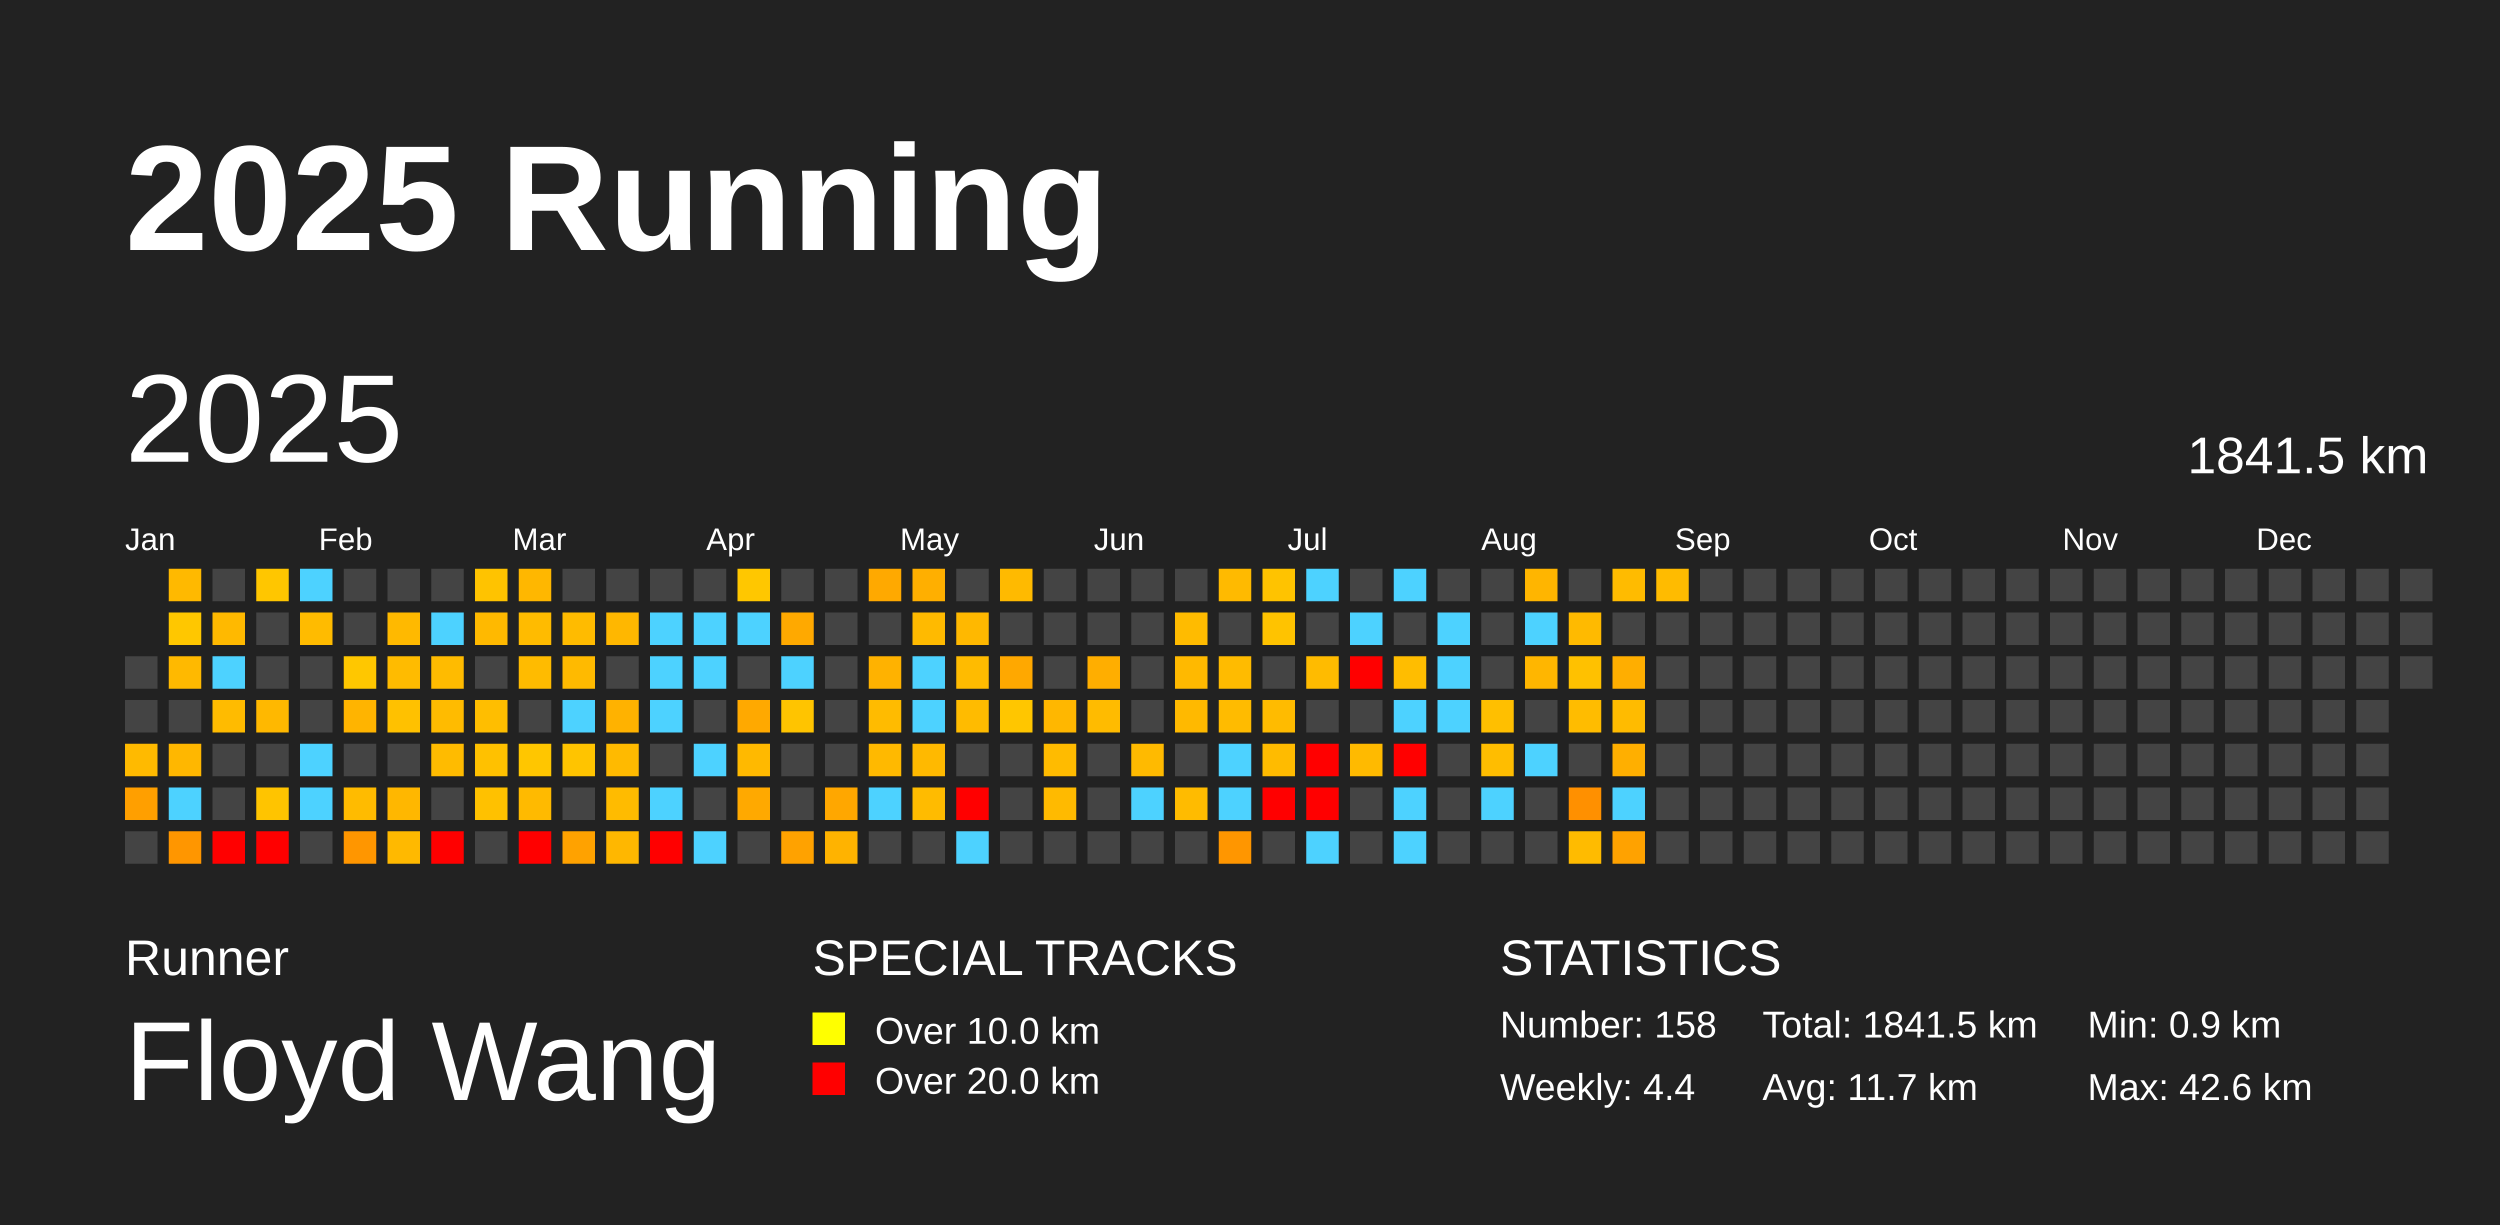
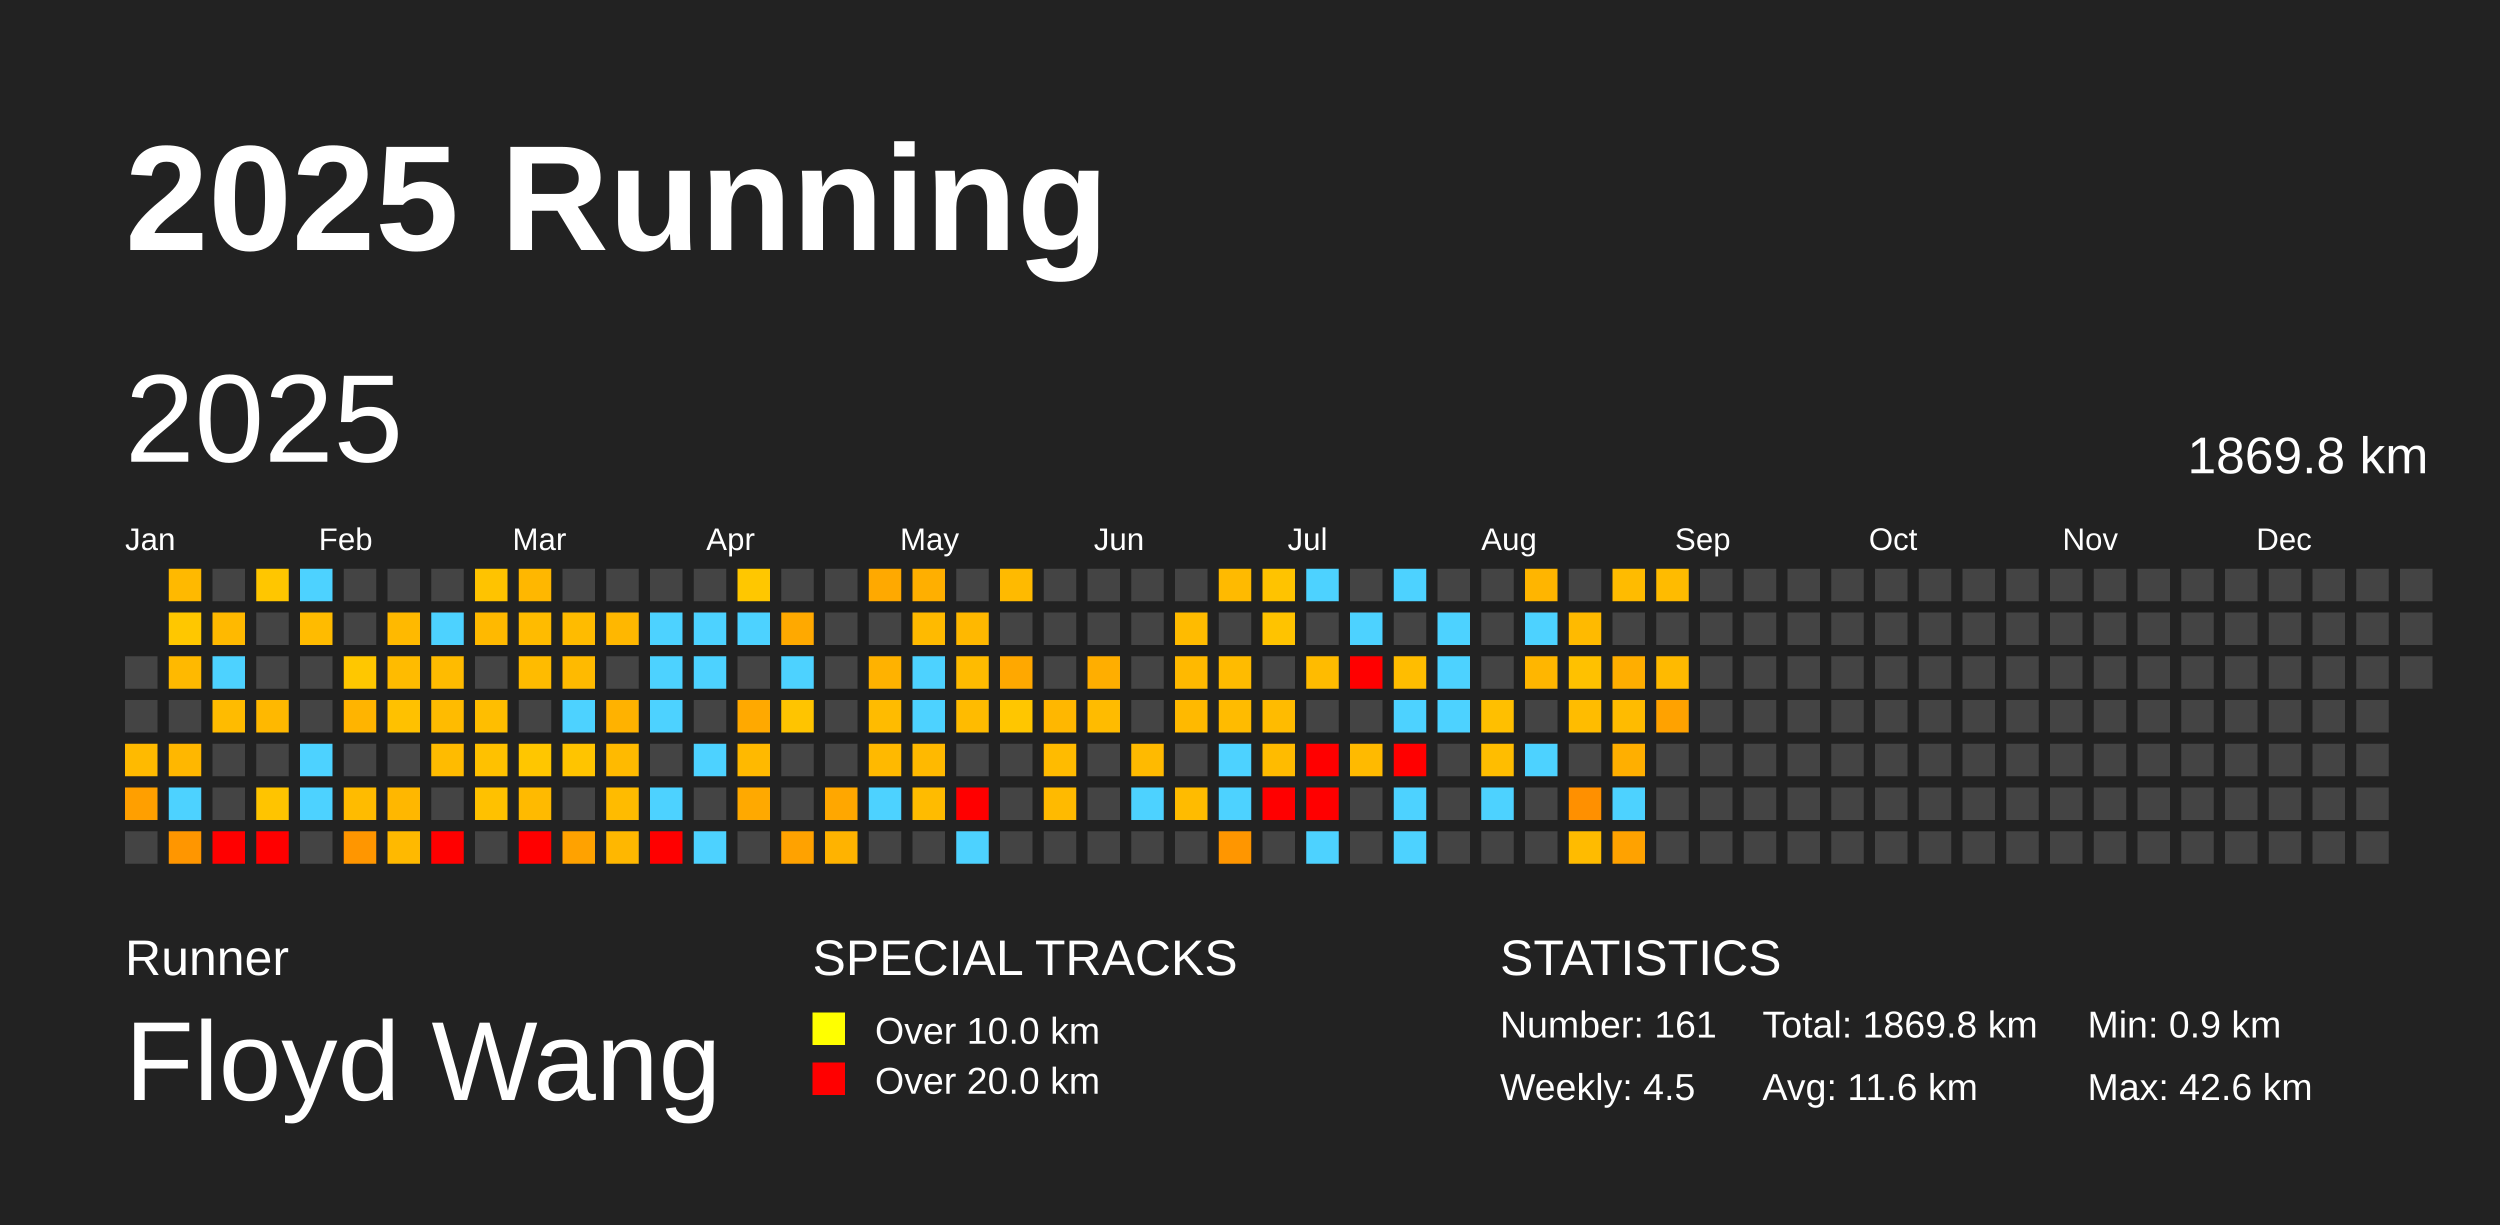
<svg xmlns="http://www.w3.org/2000/svg" baseProfile="full" height="98mm" version="1.1" viewBox="0,0,200,98" width="200mm">
  <defs />
  <rect fill="#222222" height="98" width="200" x="0" y="0" />
  <text fill="#FFFFFF" style="font-size:12px; font-family:Arial; font-weight:bold;" x="10" y="20">2025 Running</text>
  <text fill="#FFFFFF" style="font-size:4px; font-family:Arial" x="10" y="78">Runner</text>
  <text fill="#FFFFFF" style="font-size:9px; font-family:Arial" x="10" y="88">Floyd Wang</text>
  <text fill="#FFFFFF" style="font-size:4px; font-family:Arial" x="65" y="78">SPECIAL TRACKS</text>
  <rect fill="yellow" height="2.6" width="2.6" x="65" y="81" />
  <text fill="#FFFFFF" style="font-size:3px; font-family:Arial" x="70" y="83.5">Over 10.0 km</text>
  <rect fill="red" height="2.6" width="2.6" x="65" y="85" />
  <text fill="#FFFFFF" style="font-size:3px; font-family:Arial" x="70" y="87.5">Over 20.0 km</text>
  <text fill="#FFFFFF" style="font-size:4px; font-family:Arial" x="120" y="78">STATISTICS</text>
-   <text fill="#FFFFFF" style="font-size:3px; font-family:Arial" x="120" y="83">Number: 158</text>
-   <text fill="#FFFFFF" style="font-size:3px; font-family:Arial" x="120" y="88">Weekly: 4.4</text>
-   <text fill="#FFFFFF" style="font-size:3px; font-family:Arial" x="141" y="83">Total: 1841.5 km</text>
-   <text fill="#FFFFFF" style="font-size:3px; font-family:Arial" x="141" y="88">Avg: 11.7 km</text>
+   <text fill="#FFFFFF" style="font-size:3px; font-family:Arial" x="120" y="83">Number: 161</text>
+   <text fill="#FFFFFF" style="font-size:3px; font-family:Arial" x="120" y="88">Weekly: 4.5</text>
+   <text fill="#FFFFFF" style="font-size:3px; font-family:Arial" x="141" y="83">Total: 1869.8 km</text>
+   <text fill="#FFFFFF" style="font-size:3px; font-family:Arial" x="141" y="88">Avg: 11.6 km</text>
  <text fill="#FFFFFF" style="font-size:3px; font-family:Arial" x="167" y="83">Min: 0.9 km</text>
  <text fill="#FFFFFF" style="font-size:3px; font-family:Arial" x="167" y="88">Max: 42.6 km</text>
  <text dominant-baseline="hanging" fill="#FFFFFF" style="font-size:10.0px; font-family:Arial;" x="10" y="30">2025</text>
-   <text dominant-baseline="hanging" fill="#FFFFFF" style="font-size:4.125px; font-family:Arial;" x="175" y="35">1841.5 km</text>
+   <text dominant-baseline="hanging" fill="#FFFFFF" style="font-size:4.125px; font-family:Arial;" x="175" y="35">1869.8 km</text>
  <text fill="#FFFFFF" style="font-size:2.5px; font-family:Arial" x="10.0" y="44">Jan</text>
  <text fill="#FFFFFF" style="font-size:2.5px; font-family:Arial" x="25.5" y="44">Feb</text>
  <text fill="#FFFFFF" style="font-size:2.5px; font-family:Arial" x="41.0" y="44">Mar</text>
  <text fill="#FFFFFF" style="font-size:2.5px; font-family:Arial" x="56.5" y="44">Apr</text>
  <text fill="#FFFFFF" style="font-size:2.5px; font-family:Arial" x="72.0" y="44">May</text>
  <text fill="#FFFFFF" style="font-size:2.5px; font-family:Arial" x="87.5" y="44">Jun</text>
  <text fill="#FFFFFF" style="font-size:2.5px; font-family:Arial" x="103.0" y="44">Jul</text>
  <text fill="#FFFFFF" style="font-size:2.5px; font-family:Arial" x="118.5" y="44">Aug</text>
  <text fill="#FFFFFF" style="font-size:2.5px; font-family:Arial" x="134.0" y="44">Sep</text>
  <text fill="#FFFFFF" style="font-size:2.5px; font-family:Arial" x="149.5" y="44">Oct</text>
  <text fill="#FFFFFF" style="font-size:2.5px; font-family:Arial" x="165.0" y="44">Nov</text>
  <text fill="#FFFFFF" style="font-size:2.5px; font-family:Arial" x="180.5" y="44">Dec</text>
  <rect fill="#444444" height="2.6" width="2.6" x="10.0" y="52.5" />
  <rect fill="#444444" height="2.6" width="2.6" x="10.0" y="56.0" />
  <rect fill="#ffba00" height="2.6" width="2.6" x="10.0" y="59.5" />
  <rect fill="#ff9f00" height="2.6" width="2.6" x="10.0" y="63.0" />
  <rect fill="#444444" height="2.6" width="2.6" x="10.0" y="66.5" />
  <rect fill="#ffb900" height="2.6" width="2.6" x="13.5" y="45.5" />
  <rect fill="#ffc700" height="2.6" width="2.6" x="13.5" y="49.0" />
  <rect fill="#ffb900" height="2.6" width="2.6" x="13.5" y="52.5" />
  <rect fill="#444444" height="2.6" width="2.6" x="13.5" y="56.0" />
  <rect fill="#ffb700" height="2.6" width="2.6" x="13.5" y="59.5" />
  <rect fill="#4dd2ff" height="2.6" width="2.6" x="13.5" y="63.0" />
  <rect fill="#ff9600" height="2.6" width="2.6" x="13.5" y="66.5" />
  <rect fill="#444444" height="2.6" width="2.6" x="17.0" y="45.5" />
  <rect fill="#ffb900" height="2.6" width="2.6" x="17.0" y="49.0" />
  <rect fill="#4dd2ff" height="2.6" width="2.6" x="17.0" y="52.5" />
  <rect fill="#ffbb00" height="2.6" width="2.6" x="17.0" y="56.0" />
  <rect fill="#444444" height="2.6" width="2.6" x="17.0" y="59.5" />
  <rect fill="#444444" height="2.6" width="2.6" x="17.0" y="63.0" />
  <rect fill="red" height="2.6" width="2.6" x="17.0" y="66.5" />
  <rect fill="#ffc600" height="2.6" width="2.6" x="20.5" y="45.5" />
  <rect fill="#444444" height="2.6" width="2.6" x="20.5" y="49.0" />
  <rect fill="#444444" height="2.6" width="2.6" x="20.5" y="52.5" />
  <rect fill="#ffb800" height="2.6" width="2.6" x="20.5" y="56.0" />
  <rect fill="#444444" height="2.6" width="2.6" x="20.5" y="59.5" />
  <rect fill="#ffc400" height="2.6" width="2.6" x="20.5" y="63.0" />
  <rect fill="red" height="2.6" width="2.6" x="20.5" y="66.5" />
  <rect fill="#4dd2ff" height="2.6" width="2.6" x="24.0" y="45.5" />
  <rect fill="#ffbb00" height="2.6" width="2.6" x="24.0" y="49.0" />
  <rect fill="#444444" height="2.6" width="2.6" x="24.0" y="52.5" />
  <rect fill="#444444" height="2.6" width="2.6" x="24.0" y="56.0" />
  <rect fill="#4dd2ff" height="2.6" width="2.6" x="24.0" y="59.5" />
  <rect fill="#4dd2ff" height="2.6" width="2.6" x="24.0" y="63.0" />
  <rect fill="#444444" height="2.6" width="2.6" x="24.0" y="66.5" />
  <rect fill="#444444" height="2.6" width="2.6" x="27.5" y="45.5" />
  <rect fill="#444444" height="2.6" width="2.6" x="27.5" y="49.0" />
  <rect fill="#ffc700" height="2.6" width="2.6" x="27.5" y="52.5" />
  <rect fill="#ffb400" height="2.6" width="2.6" x="27.5" y="56.0" />
  <rect fill="#444444" height="2.6" width="2.6" x="27.5" y="59.5" />
  <rect fill="#ffbb00" height="2.6" width="2.6" x="27.5" y="63.0" />
  <rect fill="#ff9600" height="2.6" width="2.6" x="27.5" y="66.5" />
  <rect fill="#444444" height="2.6" width="2.6" x="31.0" y="45.5" />
  <rect fill="#ffb900" height="2.6" width="2.6" x="31.0" y="49.0" />
  <rect fill="#ffbb00" height="2.6" width="2.6" x="31.0" y="52.5" />
  <rect fill="#ffc100" height="2.6" width="2.6" x="31.0" y="56.0" />
  <rect fill="#444444" height="2.6" width="2.6" x="31.0" y="59.5" />
  <rect fill="#ffb700" height="2.6" width="2.6" x="31.0" y="63.0" />
  <rect fill="#ffb900" height="2.6" width="2.6" x="31.0" y="66.5" />
  <rect fill="#444444" height="2.6" width="2.6" x="34.5" y="45.5" />
  <rect fill="#4dd2ff" height="2.6" width="2.6" x="34.5" y="49.0" />
  <rect fill="#ffbb00" height="2.6" width="2.6" x="34.5" y="52.5" />
  <rect fill="#ffbb00" height="2.6" width="2.6" x="34.5" y="56.0" />
  <rect fill="#ffbb00" height="2.6" width="2.6" x="34.5" y="59.5" />
  <rect fill="#444444" height="2.6" width="2.6" x="34.5" y="63.0" />
  <rect fill="red" height="2.6" width="2.6" x="34.5" y="66.5" />
  <rect fill="#ffc300" height="2.6" width="2.6" x="38.0" y="45.5" />
  <rect fill="#ffb900" height="2.6" width="2.6" x="38.0" y="49.0" />
  <rect fill="#444444" height="2.6" width="2.6" x="38.0" y="52.5" />
  <rect fill="#ffbe00" height="2.6" width="2.6" x="38.0" y="56.0" />
  <rect fill="#ffc100" height="2.6" width="2.6" x="38.0" y="59.5" />
  <rect fill="#ffc100" height="2.6" width="2.6" x="38.0" y="63.0" />
  <rect fill="#444444" height="2.6" width="2.6" x="38.0" y="66.5" />
  <rect fill="#ffb700" height="2.6" width="2.6" x="41.5" y="45.5" />
  <rect fill="#ffbb00" height="2.6" width="2.6" x="41.5" y="49.0" />
  <rect fill="#ffbb00" height="2.6" width="2.6" x="41.5" y="52.5" />
  <rect fill="#444444" height="2.6" width="2.6" x="41.5" y="56.0" />
  <rect fill="#ffc600" height="2.6" width="2.6" x="41.5" y="59.5" />
  <rect fill="#ffba00" height="2.6" width="2.6" x="41.5" y="63.0" />
  <rect fill="red" height="2.6" width="2.6" x="41.5" y="66.5" />
  <rect fill="#444444" height="2.6" width="2.6" x="45.0" y="45.5" />
  <rect fill="#ffbb00" height="2.6" width="2.6" x="45.0" y="49.0" />
  <rect fill="#ffba00" height="2.6" width="2.6" x="45.0" y="52.5" />
  <rect fill="#4dd2ff" height="2.6" width="2.6" x="45.0" y="56.0" />
  <rect fill="#ffc400" height="2.6" width="2.6" x="45.0" y="59.5" />
  <rect fill="#444444" height="2.6" width="2.6" x="45.0" y="63.0" />
  <rect fill="#ffa200" height="2.6" width="2.6" x="45.0" y="66.5" />
  <rect fill="#444444" height="2.6" width="2.6" x="48.5" y="45.5" />
  <rect fill="#ffb700" height="2.6" width="2.6" x="48.5" y="49.0" />
  <rect fill="#444444" height="2.6" width="2.6" x="48.5" y="52.5" />
  <rect fill="#ffb200" height="2.6" width="2.6" x="48.5" y="56.0" />
  <rect fill="#ffba00" height="2.6" width="2.6" x="48.5" y="59.5" />
  <rect fill="#ffbb00" height="2.6" width="2.6" x="48.5" y="63.0" />
  <rect fill="#ffb700" height="2.6" width="2.6" x="48.5" y="66.5" />
  <rect fill="#444444" height="2.6" width="2.6" x="52.0" y="45.5" />
  <rect fill="#4dd2ff" height="2.6" width="2.6" x="52.0" y="49.0" />
  <rect fill="#4dd2ff" height="2.6" width="2.6" x="52.0" y="52.5" />
  <rect fill="#4dd2ff" height="2.6" width="2.6" x="52.0" y="56.0" />
  <rect fill="#444444" height="2.6" width="2.6" x="52.0" y="59.5" />
  <rect fill="#4dd2ff" height="2.6" width="2.6" x="52.0" y="63.0" />
  <rect fill="red" height="2.6" width="2.6" x="52.0" y="66.5" />
  <rect fill="#444444" height="2.6" width="2.6" x="55.5" y="45.5" />
  <rect fill="#4dd2ff" height="2.6" width="2.6" x="55.5" y="49.0" />
  <rect fill="#4dd2ff" height="2.6" width="2.6" x="55.5" y="52.5" />
  <rect fill="#444444" height="2.6" width="2.6" x="55.5" y="56.0" />
  <rect fill="#4dd2ff" height="2.6" width="2.6" x="55.5" y="59.5" />
  <rect fill="#444444" height="2.6" width="2.6" x="55.5" y="63.0" />
  <rect fill="#4dd2ff" height="2.6" width="2.6" x="55.5" y="66.5" />
  <rect fill="#ffc700" height="2.6" width="2.6" x="59.0" y="45.5" />
  <rect fill="#4dd2ff" height="2.6" width="2.6" x="59.0" y="49.0" />
  <rect fill="#444444" height="2.6" width="2.6" x="59.0" y="52.5" />
  <rect fill="#ffa900" height="2.6" width="2.6" x="59.0" y="56.0" />
  <rect fill="#ffb900" height="2.6" width="2.6" x="59.0" y="59.5" />
  <rect fill="#ffa900" height="2.6" width="2.6" x="59.0" y="63.0" />
  <rect fill="#444444" height="2.6" width="2.6" x="59.0" y="66.5" />
  <rect fill="#444444" height="2.6" width="2.6" x="62.5" y="45.5" />
  <rect fill="#ffa900" height="2.6" width="2.6" x="62.5" y="49.0" />
  <rect fill="#4dd2ff" height="2.6" width="2.6" x="62.5" y="52.5" />
  <rect fill="#ffc400" height="2.6" width="2.6" x="62.5" y="56.0" />
  <rect fill="#444444" height="2.6" width="2.6" x="62.5" y="59.5" />
  <rect fill="#444444" height="2.6" width="2.6" x="62.5" y="63.0" />
  <rect fill="#ffa200" height="2.6" width="2.6" x="62.5" y="66.5" />
  <rect fill="#444444" height="2.6" width="2.6" x="66.0" y="45.5" />
  <rect fill="#444444" height="2.6" width="2.6" x="66.0" y="49.0" />
  <rect fill="#444444" height="2.6" width="2.6" x="66.0" y="52.5" />
  <rect fill="#444444" height="2.6" width="2.6" x="66.0" y="56.0" />
  <rect fill="#444444" height="2.6" width="2.6" x="66.0" y="59.5" />
  <rect fill="#ffa700" height="2.6" width="2.6" x="66.0" y="63.0" />
  <rect fill="#ffb300" height="2.6" width="2.6" x="66.0" y="66.5" />
  <rect fill="#ffa900" height="2.6" width="2.6" x="69.5" y="45.5" />
  <rect fill="#444444" height="2.6" width="2.6" x="69.5" y="49.0" />
  <rect fill="#ffb200" height="2.6" width="2.6" x="69.5" y="52.5" />
  <rect fill="#ffbb00" height="2.6" width="2.6" x="69.5" y="56.0" />
  <rect fill="#ffb900" height="2.6" width="2.6" x="69.5" y="59.5" />
  <rect fill="#4dd2ff" height="2.6" width="2.6" x="69.5" y="63.0" />
  <rect fill="#444444" height="2.6" width="2.6" x="69.5" y="66.5" />
  <rect fill="#ffaf00" height="2.6" width="2.6" x="73.0" y="45.5" />
  <rect fill="#ffba00" height="2.6" width="2.6" x="73.0" y="49.0" />
  <rect fill="#4dd2ff" height="2.6" width="2.6" x="73.0" y="52.5" />
  <rect fill="#4dd2ff" height="2.6" width="2.6" x="73.0" y="56.0" />
  <rect fill="#ffb900" height="2.6" width="2.6" x="73.0" y="59.5" />
  <rect fill="#ffbb00" height="2.6" width="2.6" x="73.0" y="63.0" />
  <rect fill="#444444" height="2.6" width="2.6" x="73.0" y="66.5" />
  <rect fill="#444444" height="2.6" width="2.6" x="76.5" y="45.5" />
  <rect fill="#ffb800" height="2.6" width="2.6" x="76.5" y="49.0" />
  <rect fill="#ffbb00" height="2.6" width="2.6" x="76.5" y="52.5" />
  <rect fill="#ffbb00" height="2.6" width="2.6" x="76.5" y="56.0" />
  <rect fill="#444444" height="2.6" width="2.6" x="76.5" y="59.5" />
  <rect fill="red" height="2.6" width="2.6" x="76.5" y="63.0" />
  <rect fill="#4dd2ff" height="2.6" width="2.6" x="76.5" y="66.5" />
  <rect fill="#ffba00" height="2.6" width="2.6" x="80.0" y="45.5" />
  <rect fill="#444444" height="2.6" width="2.6" x="80.0" y="49.0" />
  <rect fill="#ffa800" height="2.6" width="2.6" x="80.0" y="52.5" />
  <rect fill="#ffc600" height="2.6" width="2.6" x="80.0" y="56.0" />
  <rect fill="#444444" height="2.6" width="2.6" x="80.0" y="59.5" />
  <rect fill="#444444" height="2.6" width="2.6" x="80.0" y="63.0" />
  <rect fill="#444444" height="2.6" width="2.6" x="80.0" y="66.5" />
  <rect fill="#444444" height="2.6" width="2.6" x="83.5" y="45.5" />
  <rect fill="#444444" height="2.6" width="2.6" x="83.5" y="49.0" />
  <rect fill="#444444" height="2.6" width="2.6" x="83.5" y="52.5" />
  <rect fill="#ffb700" height="2.6" width="2.6" x="83.5" y="56.0" />
  <rect fill="#ffbb00" height="2.6" width="2.6" x="83.5" y="59.5" />
  <rect fill="#ffba00" height="2.6" width="2.6" x="83.5" y="63.0" />
  <rect fill="#444444" height="2.6" width="2.6" x="83.5" y="66.5" />
  <rect fill="#444444" height="2.6" width="2.6" x="87.0" y="45.5" />
  <rect fill="#444444" height="2.6" width="2.6" x="87.0" y="49.0" />
  <rect fill="#ffae00" height="2.6" width="2.6" x="87.0" y="52.5" />
  <rect fill="#ffbb00" height="2.6" width="2.6" x="87.0" y="56.0" />
  <rect fill="#444444" height="2.6" width="2.6" x="87.0" y="59.5" />
  <rect fill="#444444" height="2.6" width="2.6" x="87.0" y="63.0" />
  <rect fill="#444444" height="2.6" width="2.6" x="87.0" y="66.5" />
  <rect fill="#444444" height="2.6" width="2.6" x="90.5" y="45.5" />
  <rect fill="#444444" height="2.6" width="2.6" x="90.5" y="49.0" />
  <rect fill="#444444" height="2.6" width="2.6" x="90.5" y="52.5" />
  <rect fill="#444444" height="2.6" width="2.6" x="90.5" y="56.0" />
  <rect fill="#ffba00" height="2.6" width="2.6" x="90.5" y="59.5" />
  <rect fill="#4dd2ff" height="2.6" width="2.6" x="90.5" y="63.0" />
  <rect fill="#444444" height="2.6" width="2.6" x="90.5" y="66.5" />
  <rect fill="#444444" height="2.6" width="2.6" x="94.0" y="45.5" />
  <rect fill="#ffbb00" height="2.6" width="2.6" x="94.0" y="49.0" />
  <rect fill="#ffb900" height="2.6" width="2.6" x="94.0" y="52.5" />
  <rect fill="#ffb900" height="2.6" width="2.6" x="94.0" y="56.0" />
  <rect fill="#444444" height="2.6" width="2.6" x="94.0" y="59.5" />
  <rect fill="#ffbb00" height="2.6" width="2.6" x="94.0" y="63.0" />
  <rect fill="#444444" height="2.6" width="2.6" x="94.0" y="66.5" />
  <rect fill="#ffba00" height="2.6" width="2.6" x="97.5" y="45.5" />
  <rect fill="#444444" height="2.6" width="2.6" x="97.5" y="49.0" />
  <rect fill="#ffbb00" height="2.6" width="2.6" x="97.5" y="52.5" />
  <rect fill="#ffbb00" height="2.6" width="2.6" x="97.5" y="56.0" />
  <rect fill="#4dd2ff" height="2.6" width="2.6" x="97.5" y="59.5" />
  <rect fill="#4dd2ff" height="2.6" width="2.6" x="97.5" y="63.0" />
  <rect fill="#ff9600" height="2.6" width="2.6" x="97.5" y="66.5" />
  <rect fill="#ffc300" height="2.6" width="2.6" x="101.0" y="45.5" />
  <rect fill="#ffc300" height="2.6" width="2.6" x="101.0" y="49.0" />
  <rect fill="#444444" height="2.6" width="2.6" x="101.0" y="52.5" />
  <rect fill="#ffbb00" height="2.6" width="2.6" x="101.0" y="56.0" />
  <rect fill="#ffbb00" height="2.6" width="2.6" x="101.0" y="59.5" />
  <rect fill="red" height="2.6" width="2.6" x="101.0" y="63.0" />
  <rect fill="#444444" height="2.6" width="2.6" x="101.0" y="66.5" />
  <rect fill="#4dd2ff" height="2.6" width="2.6" x="104.5" y="45.5" />
  <rect fill="#444444" height="2.6" width="2.6" x="104.5" y="49.0" />
  <rect fill="#ffbb00" height="2.6" width="2.6" x="104.5" y="52.5" />
  <rect fill="#444444" height="2.6" width="2.6" x="104.5" y="56.0" />
  <rect fill="red" height="2.6" width="2.6" x="104.5" y="59.5" />
  <rect fill="red" height="2.6" width="2.6" x="104.5" y="63.0" />
  <rect fill="#4dd2ff" height="2.6" width="2.6" x="104.5" y="66.5" />
  <rect fill="#444444" height="2.6" width="2.6" x="108.0" y="45.5" />
  <rect fill="#4dd2ff" height="2.6" width="2.6" x="108.0" y="49.0" />
  <rect fill="red" height="2.6" width="2.6" x="108.0" y="52.5" />
  <rect fill="#444444" height="2.6" width="2.6" x="108.0" y="56.0" />
  <rect fill="#ffba00" height="2.6" width="2.6" x="108.0" y="59.5" />
  <rect fill="#444444" height="2.6" width="2.6" x="108.0" y="63.0" />
  <rect fill="#444444" height="2.6" width="2.6" x="108.0" y="66.5" />
  <rect fill="#4dd2ff" height="2.6" width="2.6" x="111.5" y="45.5" />
  <rect fill="#444444" height="2.6" width="2.6" x="111.5" y="49.0" />
  <rect fill="#ffbd00" height="2.6" width="2.6" x="111.5" y="52.5" />
  <rect fill="#4dd2ff" height="2.6" width="2.6" x="111.5" y="56.0" />
  <rect fill="red" height="2.6" width="2.6" x="111.5" y="59.5" />
  <rect fill="#4dd2ff" height="2.6" width="2.6" x="111.5" y="63.0" />
  <rect fill="#4dd2ff" height="2.6" width="2.6" x="111.5" y="66.5" />
  <rect fill="#444444" height="2.6" width="2.6" x="115.0" y="45.5" />
  <rect fill="#4dd2ff" height="2.6" width="2.6" x="115.0" y="49.0" />
  <rect fill="#4dd2ff" height="2.6" width="2.6" x="115.0" y="52.5" />
  <rect fill="#4dd2ff" height="2.6" width="2.6" x="115.0" y="56.0" />
  <rect fill="#444444" height="2.6" width="2.6" x="115.0" y="59.5" />
  <rect fill="#444444" height="2.6" width="2.6" x="115.0" y="63.0" />
  <rect fill="#444444" height="2.6" width="2.6" x="115.0" y="66.5" />
  <rect fill="#444444" height="2.6" width="2.6" x="118.5" y="45.5" />
  <rect fill="#444444" height="2.6" width="2.6" x="118.5" y="49.0" />
  <rect fill="#444444" height="2.6" width="2.6" x="118.5" y="52.5" />
  <rect fill="#ffbf00" height="2.6" width="2.6" x="118.5" y="56.0" />
  <rect fill="#ffbd00" height="2.6" width="2.6" x="118.5" y="59.5" />
  <rect fill="#4dd2ff" height="2.6" width="2.6" x="118.5" y="63.0" />
  <rect fill="#444444" height="2.6" width="2.6" x="118.5" y="66.5" />
  <rect fill="#ffb500" height="2.6" width="2.6" x="122.0" y="45.5" />
  <rect fill="#4dd2ff" height="2.6" width="2.6" x="122.0" y="49.0" />
  <rect fill="#ffb600" height="2.6" width="2.6" x="122.0" y="52.5" />
  <rect fill="#444444" height="2.6" width="2.6" x="122.0" y="56.0" />
  <rect fill="#4dd2ff" height="2.6" width="2.6" x="122.0" y="59.5" />
  <rect fill="#444444" height="2.6" width="2.6" x="122.0" y="63.0" />
  <rect fill="#444444" height="2.6" width="2.6" x="122.0" y="66.5" />
  <rect fill="#444444" height="2.6" width="2.6" x="125.5" y="45.5" />
  <rect fill="#ffba00" height="2.6" width="2.6" x="125.5" y="49.0" />
  <rect fill="#ffc100" height="2.6" width="2.6" x="125.5" y="52.5" />
  <rect fill="#ffbc00" height="2.6" width="2.6" x="125.5" y="56.0" />
  <rect fill="#444444" height="2.6" width="2.6" x="125.5" y="59.5" />
  <rect fill="#ff9000" height="2.6" width="2.6" x="125.5" y="63.0" />
  <rect fill="#ffbb00" height="2.6" width="2.6" x="125.5" y="66.5" />
  <rect fill="#ffbb00" height="2.6" width="2.6" x="129.0" y="45.5" />
  <rect fill="#444444" height="2.6" width="2.6" x="129.0" y="49.0" />
  <rect fill="#ffae00" height="2.6" width="2.6" x="129.0" y="52.5" />
  <rect fill="#ffbb00" height="2.6" width="2.6" x="129.0" y="56.0" />
  <rect fill="#ffaf00" height="2.6" width="2.6" x="129.0" y="59.5" />
  <rect fill="#4dd2ff" height="2.6" width="2.6" x="129.0" y="63.0" />
  <rect fill="#ffa200" height="2.6" width="2.6" x="129.0" y="66.5" />
  <rect fill="#ffbb00" height="2.6" width="2.6" x="132.5" y="45.5" />
  <rect fill="#444444" height="2.6" width="2.6" x="132.5" y="49.0" />
-   <rect fill="#444444" height="2.6" width="2.6" x="132.5" y="52.5" />
-   <rect fill="#444444" height="2.6" width="2.6" x="132.5" y="56.0" />
+   <rect fill="#ffba00" height="2.6" width="2.6" x="132.5" y="52.5" />
+   <rect fill="#ffa200" height="2.6" width="2.6" x="132.5" y="56.0" />
  <rect fill="#444444" height="2.6" width="2.6" x="132.5" y="59.5" />
  <rect fill="#444444" height="2.6" width="2.6" x="132.5" y="63.0" />
  <rect fill="#444444" height="2.6" width="2.6" x="132.5" y="66.5" />
  <rect fill="#444444" height="2.6" width="2.6" x="136.0" y="45.5" />
  <rect fill="#444444" height="2.6" width="2.6" x="136.0" y="49.0" />
  <rect fill="#444444" height="2.6" width="2.6" x="136.0" y="52.5" />
  <rect fill="#444444" height="2.6" width="2.6" x="136.0" y="56.0" />
  <rect fill="#444444" height="2.6" width="2.6" x="136.0" y="59.5" />
  <rect fill="#444444" height="2.6" width="2.6" x="136.0" y="63.0" />
  <rect fill="#444444" height="2.6" width="2.6" x="136.0" y="66.5" />
  <rect fill="#444444" height="2.6" width="2.6" x="139.5" y="45.5" />
  <rect fill="#444444" height="2.6" width="2.6" x="139.5" y="49.0" />
  <rect fill="#444444" height="2.6" width="2.6" x="139.5" y="52.5" />
  <rect fill="#444444" height="2.6" width="2.6" x="139.5" y="56.0" />
  <rect fill="#444444" height="2.6" width="2.6" x="139.5" y="59.5" />
  <rect fill="#444444" height="2.6" width="2.6" x="139.5" y="63.0" />
  <rect fill="#444444" height="2.6" width="2.6" x="139.5" y="66.5" />
  <rect fill="#444444" height="2.6" width="2.6" x="143.0" y="45.5" />
  <rect fill="#444444" height="2.6" width="2.6" x="143.0" y="49.0" />
  <rect fill="#444444" height="2.6" width="2.6" x="143.0" y="52.5" />
  <rect fill="#444444" height="2.6" width="2.6" x="143.0" y="56.0" />
  <rect fill="#444444" height="2.6" width="2.6" x="143.0" y="59.5" />
  <rect fill="#444444" height="2.6" width="2.6" x="143.0" y="63.0" />
  <rect fill="#444444" height="2.6" width="2.6" x="143.0" y="66.5" />
  <rect fill="#444444" height="2.6" width="2.6" x="146.5" y="45.5" />
  <rect fill="#444444" height="2.6" width="2.6" x="146.5" y="49.0" />
  <rect fill="#444444" height="2.6" width="2.6" x="146.5" y="52.5" />
  <rect fill="#444444" height="2.6" width="2.6" x="146.5" y="56.0" />
  <rect fill="#444444" height="2.6" width="2.6" x="146.5" y="59.5" />
  <rect fill="#444444" height="2.6" width="2.6" x="146.5" y="63.0" />
  <rect fill="#444444" height="2.6" width="2.6" x="146.5" y="66.5" />
  <rect fill="#444444" height="2.6" width="2.6" x="150.0" y="45.5" />
  <rect fill="#444444" height="2.6" width="2.6" x="150.0" y="49.0" />
  <rect fill="#444444" height="2.6" width="2.6" x="150.0" y="52.5" />
  <rect fill="#444444" height="2.6" width="2.6" x="150.0" y="56.0" />
  <rect fill="#444444" height="2.6" width="2.6" x="150.0" y="59.5" />
  <rect fill="#444444" height="2.6" width="2.6" x="150.0" y="63.0" />
  <rect fill="#444444" height="2.6" width="2.6" x="150.0" y="66.5" />
  <rect fill="#444444" height="2.6" width="2.6" x="153.5" y="45.5" />
  <rect fill="#444444" height="2.6" width="2.6" x="153.5" y="49.0" />
  <rect fill="#444444" height="2.6" width="2.6" x="153.5" y="52.5" />
  <rect fill="#444444" height="2.6" width="2.6" x="153.5" y="56.0" />
  <rect fill="#444444" height="2.6" width="2.6" x="153.5" y="59.5" />
  <rect fill="#444444" height="2.6" width="2.6" x="153.5" y="63.0" />
  <rect fill="#444444" height="2.6" width="2.6" x="153.5" y="66.5" />
  <rect fill="#444444" height="2.6" width="2.6" x="157.0" y="45.5" />
  <rect fill="#444444" height="2.6" width="2.6" x="157.0" y="49.0" />
  <rect fill="#444444" height="2.6" width="2.6" x="157.0" y="52.5" />
  <rect fill="#444444" height="2.6" width="2.6" x="157.0" y="56.0" />
  <rect fill="#444444" height="2.6" width="2.6" x="157.0" y="59.5" />
  <rect fill="#444444" height="2.6" width="2.6" x="157.0" y="63.0" />
  <rect fill="#444444" height="2.6" width="2.6" x="157.0" y="66.5" />
  <rect fill="#444444" height="2.6" width="2.6" x="160.5" y="45.5" />
  <rect fill="#444444" height="2.6" width="2.6" x="160.5" y="49.0" />
  <rect fill="#444444" height="2.6" width="2.6" x="160.5" y="52.5" />
  <rect fill="#444444" height="2.6" width="2.6" x="160.5" y="56.0" />
  <rect fill="#444444" height="2.6" width="2.6" x="160.5" y="59.5" />
  <rect fill="#444444" height="2.6" width="2.6" x="160.5" y="63.0" />
  <rect fill="#444444" height="2.6" width="2.6" x="160.5" y="66.5" />
  <rect fill="#444444" height="2.6" width="2.6" x="164.0" y="45.5" />
  <rect fill="#444444" height="2.6" width="2.6" x="164.0" y="49.0" />
  <rect fill="#444444" height="2.6" width="2.6" x="164.0" y="52.5" />
  <rect fill="#444444" height="2.6" width="2.6" x="164.0" y="56.0" />
  <rect fill="#444444" height="2.6" width="2.6" x="164.0" y="59.5" />
  <rect fill="#444444" height="2.6" width="2.6" x="164.0" y="63.0" />
  <rect fill="#444444" height="2.6" width="2.6" x="164.0" y="66.5" />
  <rect fill="#444444" height="2.6" width="2.6" x="167.5" y="45.5" />
  <rect fill="#444444" height="2.6" width="2.6" x="167.5" y="49.0" />
  <rect fill="#444444" height="2.6" width="2.6" x="167.5" y="52.5" />
  <rect fill="#444444" height="2.6" width="2.6" x="167.5" y="56.0" />
  <rect fill="#444444" height="2.6" width="2.6" x="167.5" y="59.5" />
  <rect fill="#444444" height="2.6" width="2.6" x="167.5" y="63.0" />
  <rect fill="#444444" height="2.6" width="2.6" x="167.5" y="66.5" />
  <rect fill="#444444" height="2.6" width="2.6" x="171.0" y="45.5" />
  <rect fill="#444444" height="2.6" width="2.6" x="171.0" y="49.0" />
  <rect fill="#444444" height="2.6" width="2.6" x="171.0" y="52.5" />
  <rect fill="#444444" height="2.6" width="2.6" x="171.0" y="56.0" />
  <rect fill="#444444" height="2.6" width="2.6" x="171.0" y="59.5" />
  <rect fill="#444444" height="2.6" width="2.6" x="171.0" y="63.0" />
  <rect fill="#444444" height="2.6" width="2.6" x="171.0" y="66.5" />
  <rect fill="#444444" height="2.6" width="2.6" x="174.5" y="45.5" />
  <rect fill="#444444" height="2.6" width="2.6" x="174.5" y="49.0" />
  <rect fill="#444444" height="2.6" width="2.6" x="174.5" y="52.5" />
  <rect fill="#444444" height="2.6" width="2.6" x="174.5" y="56.0" />
  <rect fill="#444444" height="2.6" width="2.6" x="174.5" y="59.5" />
  <rect fill="#444444" height="2.6" width="2.6" x="174.5" y="63.0" />
  <rect fill="#444444" height="2.6" width="2.6" x="174.5" y="66.5" />
  <rect fill="#444444" height="2.6" width="2.6" x="178.0" y="45.5" />
  <rect fill="#444444" height="2.6" width="2.6" x="178.0" y="49.0" />
  <rect fill="#444444" height="2.6" width="2.6" x="178.0" y="52.5" />
  <rect fill="#444444" height="2.6" width="2.6" x="178.0" y="56.0" />
  <rect fill="#444444" height="2.6" width="2.6" x="178.0" y="59.5" />
  <rect fill="#444444" height="2.6" width="2.6" x="178.0" y="63.0" />
  <rect fill="#444444" height="2.6" width="2.6" x="178.0" y="66.5" />
  <rect fill="#444444" height="2.6" width="2.6" x="181.5" y="45.5" />
  <rect fill="#444444" height="2.6" width="2.6" x="181.5" y="49.0" />
  <rect fill="#444444" height="2.6" width="2.6" x="181.5" y="52.5" />
  <rect fill="#444444" height="2.6" width="2.6" x="181.5" y="56.0" />
  <rect fill="#444444" height="2.6" width="2.6" x="181.5" y="59.5" />
  <rect fill="#444444" height="2.6" width="2.6" x="181.5" y="63.0" />
  <rect fill="#444444" height="2.6" width="2.6" x="181.5" y="66.5" />
  <rect fill="#444444" height="2.6" width="2.6" x="185.0" y="45.5" />
  <rect fill="#444444" height="2.6" width="2.6" x="185.0" y="49.0" />
  <rect fill="#444444" height="2.6" width="2.6" x="185.0" y="52.5" />
  <rect fill="#444444" height="2.6" width="2.6" x="185.0" y="56.0" />
  <rect fill="#444444" height="2.6" width="2.6" x="185.0" y="59.5" />
  <rect fill="#444444" height="2.6" width="2.6" x="185.0" y="63.0" />
  <rect fill="#444444" height="2.6" width="2.6" x="185.0" y="66.5" />
  <rect fill="#444444" height="2.6" width="2.6" x="188.5" y="45.5" />
  <rect fill="#444444" height="2.6" width="2.6" x="188.5" y="49.0" />
  <rect fill="#444444" height="2.6" width="2.6" x="188.5" y="52.5" />
  <rect fill="#444444" height="2.6" width="2.6" x="188.5" y="56.0" />
  <rect fill="#444444" height="2.6" width="2.6" x="188.5" y="59.5" />
  <rect fill="#444444" height="2.6" width="2.6" x="188.5" y="63.0" />
  <rect fill="#444444" height="2.6" width="2.6" x="188.5" y="66.5" />
  <rect fill="#444444" height="2.6" width="2.6" x="192.0" y="45.5" />
  <rect fill="#444444" height="2.6" width="2.6" x="192.0" y="49.0" />
  <rect fill="#444444" height="2.6" width="2.6" x="192.0" y="52.5" />
</svg>
